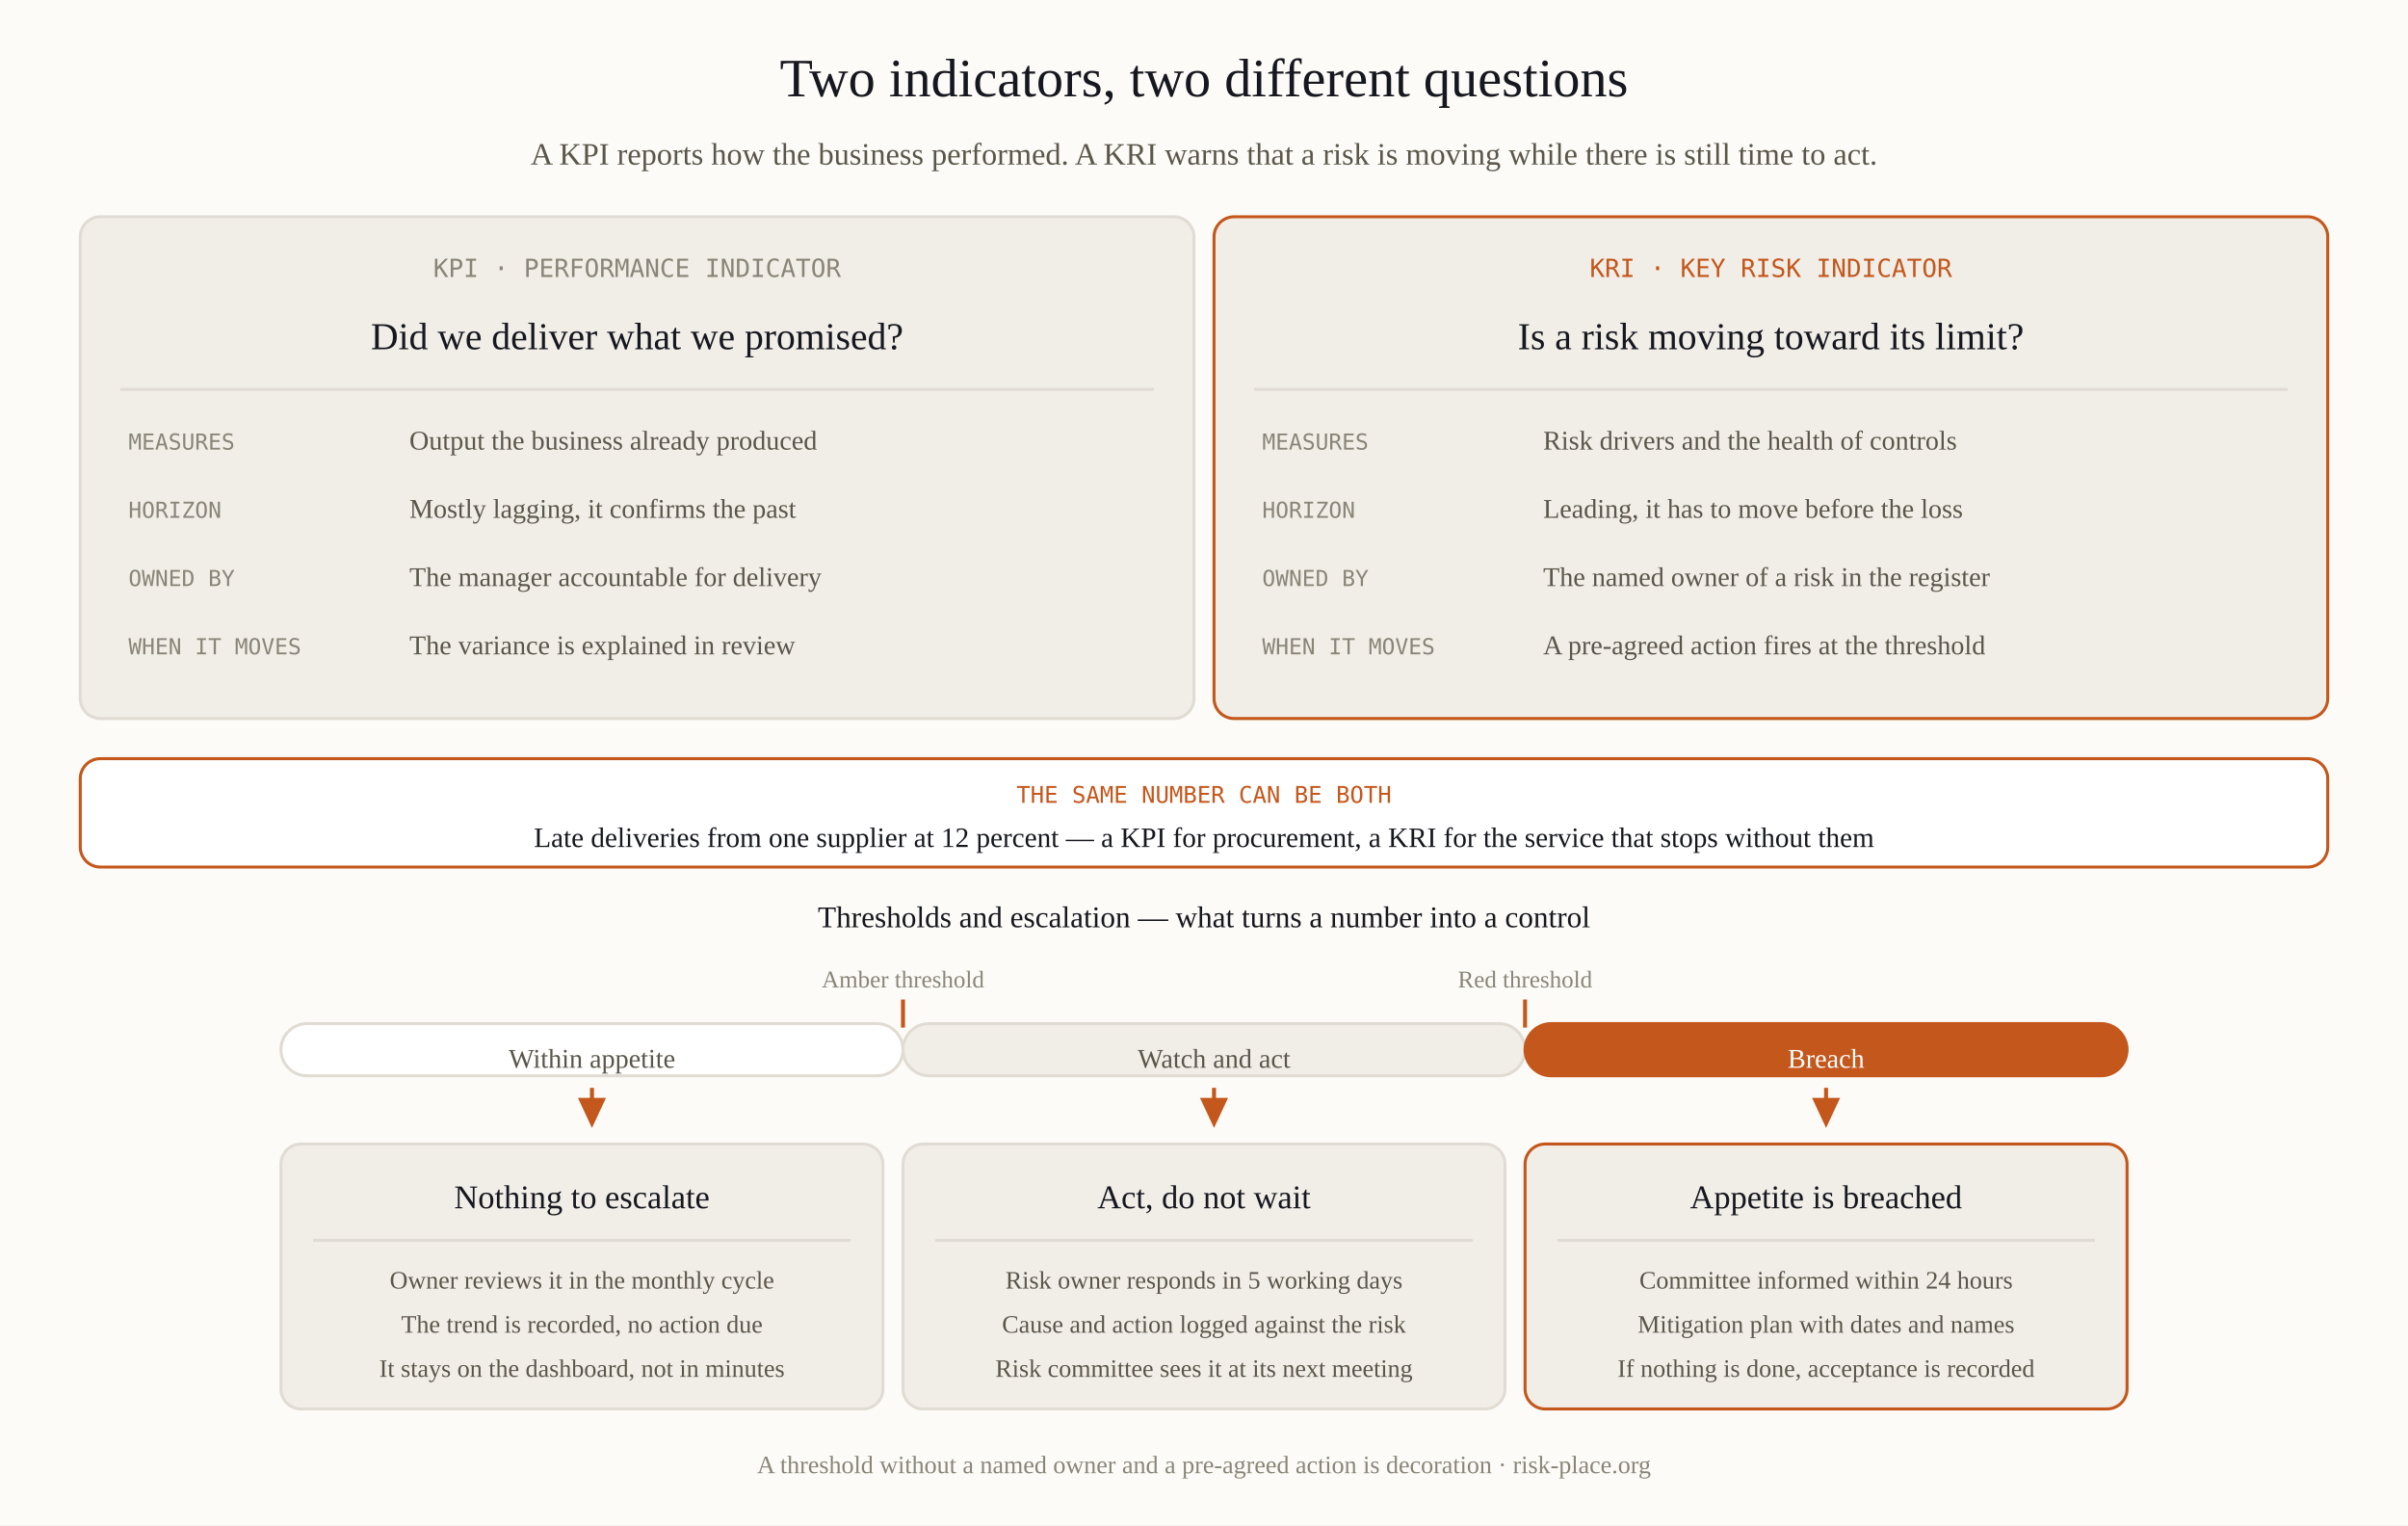
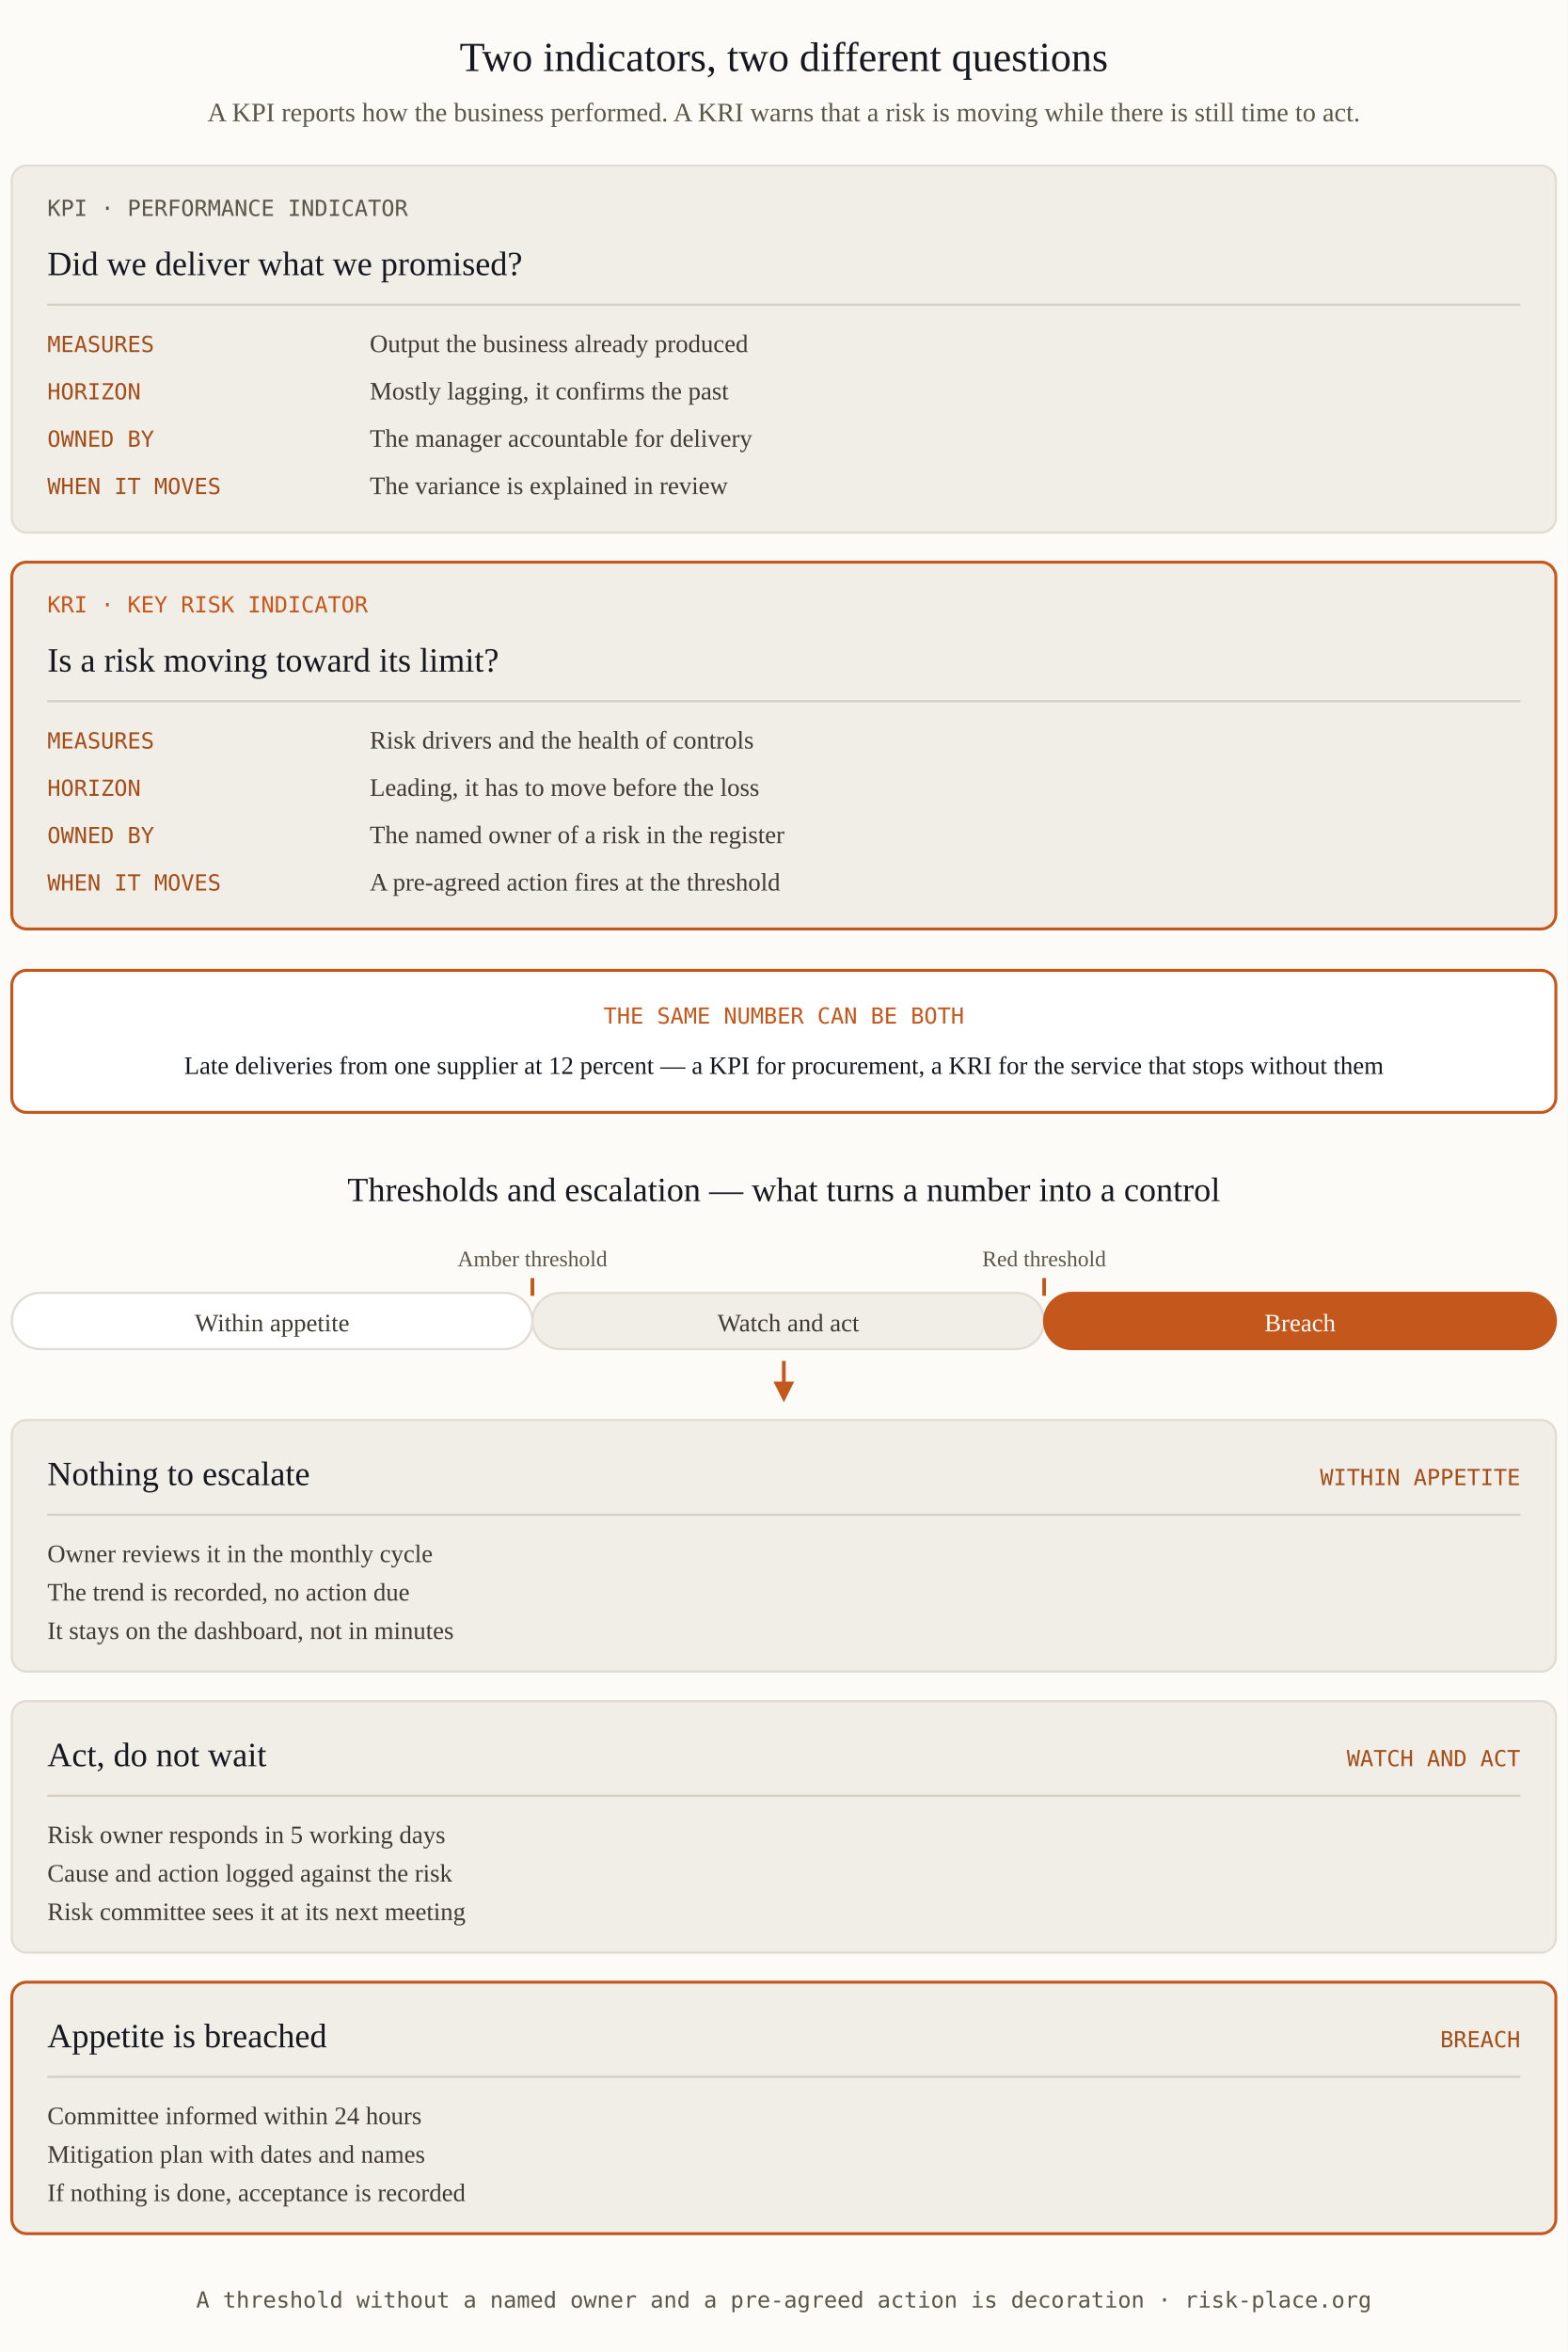
- <svg xmlns="http://www.w3.org/2000/svg" viewBox="0 0 1200 760" width="1200" height="760" role="img" aria-label="Comparison of a key performance indicator and a key risk indicator, with an amber and a red threshold on a scale and the escalation that each state requires">
-   <rect x="0" y="0" width="1200" height="760" fill="#FDFBF7" />
-   <text x="600" y="48" text-anchor="middle" font-family="Georgia, 'Times New Roman', serif" font-size="27" fill="#16181F">Two indicators, two different questions</text>
-   <text x="600" y="82" text-anchor="middle" font-family="Georgia, 'Times New Roman', serif" font-size="15.5" fill="#5B564A">A KPI reports how the business performed. A KRI warns that a risk is moving while there is still time to act.</text>
-   <rect x="40" y="108" width="555" height="250" rx="10" fill="#F1EEE8" stroke="#E1DCD3" stroke-width="1.5" />
-   <text x="317.5" y="138" text-anchor="middle" font-family="Consolas, monospace" font-size="12.5" fill="#8A8578">KPI · PERFORMANCE INDICATOR</text>
-   <text x="317.5" y="174" text-anchor="middle" font-family="Georgia, 'Times New Roman', serif" font-size="19" fill="#16181F">Did we deliver what we promised?</text>
-   <line x1="60" y1="194" x2="575" y2="194" stroke="#E1DCD3" stroke-width="1.5" />
-   <text x="64" y="224" text-anchor="start" font-family="Consolas, monospace" font-size="11" fill="#8A8578">MEASURES</text>
-   <text x="204" y="224" text-anchor="start" font-family="Georgia, 'Times New Roman', serif" font-size="13.5" fill="#5B564A">Output the business already produced</text>
-   <text x="64" y="258" text-anchor="start" font-family="Consolas, monospace" font-size="11" fill="#8A8578">HORIZON</text>
-   <text x="204" y="258" text-anchor="start" font-family="Georgia, 'Times New Roman', serif" font-size="13.5" fill="#5B564A">Mostly lagging, it confirms the past</text>
-   <text x="64" y="292" text-anchor="start" font-family="Consolas, monospace" font-size="11" fill="#8A8578">OWNED BY</text>
-   <text x="204" y="292" text-anchor="start" font-family="Georgia, 'Times New Roman', serif" font-size="13.5" fill="#5B564A">The manager accountable for delivery</text>
-   <text x="64" y="326" text-anchor="start" font-family="Consolas, monospace" font-size="11" fill="#8A8578">WHEN IT MOVES</text>
-   <text x="204" y="326" text-anchor="start" font-family="Georgia, 'Times New Roman', serif" font-size="13.5" fill="#5B564A">The variance is explained in review</text>
-   <rect x="605" y="108" width="555" height="250" rx="10" fill="#F1EEE8" stroke="#C4571C" stroke-width="1.5" />
-   <text x="882.5" y="138" text-anchor="middle" font-family="Consolas, monospace" font-size="12.5" fill="#C4571C">KRI · KEY RISK INDICATOR</text>
-   <text x="882.5" y="174" text-anchor="middle" font-family="Georgia, 'Times New Roman', serif" font-size="19" fill="#16181F">Is a risk moving toward its limit?</text>
-   <line x1="625" y1="194" x2="1140" y2="194" stroke="#E1DCD3" stroke-width="1.5" />
-   <text x="629" y="224" text-anchor="start" font-family="Consolas, monospace" font-size="11" fill="#8A8578">MEASURES</text>
-   <text x="769" y="224" text-anchor="start" font-family="Georgia, 'Times New Roman', serif" font-size="13.5" fill="#5B564A">Risk drivers and the health of controls</text>
-   <text x="629" y="258" text-anchor="start" font-family="Consolas, monospace" font-size="11" fill="#8A8578">HORIZON</text>
-   <text x="769" y="258" text-anchor="start" font-family="Georgia, 'Times New Roman', serif" font-size="13.5" fill="#5B564A">Leading, it has to move before the loss</text>
-   <text x="629" y="292" text-anchor="start" font-family="Consolas, monospace" font-size="11" fill="#8A8578">OWNED BY</text>
-   <text x="769" y="292" text-anchor="start" font-family="Georgia, 'Times New Roman', serif" font-size="13.5" fill="#5B564A">The named owner of a risk in the register</text>
-   <text x="629" y="326" text-anchor="start" font-family="Consolas, monospace" font-size="11" fill="#8A8578">WHEN IT MOVES</text>
-   <text x="769" y="326" text-anchor="start" font-family="Georgia, 'Times New Roman', serif" font-size="13.5" fill="#5B564A">A pre-agreed action fires at the threshold</text>
-   <rect x="40" y="378" width="1120" height="54" rx="10" fill="#FFFFFF" stroke="#C4571C" stroke-width="1.5" />
-   <text x="600" y="400" text-anchor="middle" font-family="Consolas, monospace" font-size="11.5" fill="#C4571C">THE SAME NUMBER CAN BE BOTH</text>
-   <text x="600" y="422" text-anchor="middle" font-family="Georgia, 'Times New Roman', serif" font-size="14" fill="#16181F">Late deliveries from one supplier at 12 percent — a KPI for procurement, a KRI for the service that stops without them</text>
-   <text x="600" y="462" text-anchor="middle" font-family="Georgia, 'Times New Roman', serif" font-size="15" fill="#16181F">Thresholds and escalation — what turns a number into a control</text>
-   <text x="450" y="492" text-anchor="middle" font-family="Georgia, 'Times New Roman', serif" font-size="12" fill="#8A8578">Amber threshold</text>
-   <line x1="450" y1="498" x2="450" y2="512" stroke="#C4571C" stroke-width="2" />
-   <text x="760" y="492" text-anchor="middle" font-family="Georgia, 'Times New Roman', serif" font-size="12" fill="#8A8578">Red threshold</text>
-   <line x1="760" y1="498" x2="760" y2="512" stroke="#C4571C" stroke-width="2" />
-   <rect x="140" y="510" width="310" height="26" rx="13" fill="#FFFFFF" stroke="#E1DCD3" stroke-width="1.5" />
-   <rect x="450" y="510" width="310" height="26" rx="13" fill="#F1EEE8" stroke="#E1DCD3" stroke-width="1.5" />
-   <rect x="760" y="510" width="300" height="26" rx="13" fill="#C4571C" stroke="#C4571C" stroke-width="1.5" />
-   <text x="295" y="532" text-anchor="middle" font-family="Georgia, 'Times New Roman', serif" font-size="13.5" fill="#5B564A">Within appetite</text>
-   <text x="605" y="532" text-anchor="middle" font-family="Georgia, 'Times New Roman', serif" font-size="13.5" fill="#5B564A">Watch and act</text>
-   <text x="910" y="532" text-anchor="middle" font-family="Georgia, 'Times New Roman', serif" font-size="13.5" fill="#FFFFFF">Breach</text>
-   <line x1="295" y1="542" x2="295" y2="548" stroke="#C4571C" stroke-width="2" />
-   <polygon points="288,547 295,562 302,547" fill="#C4571C" />
-   <line x1="605" y1="542" x2="605" y2="548" stroke="#C4571C" stroke-width="2" />
-   <polygon points="598,547 605,562 612,547" fill="#C4571C" />
-   <line x1="910" y1="542" x2="910" y2="548" stroke="#C4571C" stroke-width="2" />
-   <polygon points="903,547 910,562 917,547" fill="#C4571C" />
-   <rect x="140" y="570" width="300" height="132" rx="10" fill="#F1EEE8" stroke="#E1DCD3" stroke-width="1.5" />
-   <text x="290" y="602" text-anchor="middle" font-family="Georgia, 'Times New Roman', serif" font-size="16.5" fill="#16181F">Nothing to escalate</text>
-   <line x1="156" y1="618" x2="424" y2="618" stroke="#E1DCD3" stroke-width="1.5" />
-   <text x="290" y="642" text-anchor="middle" font-family="Georgia, 'Times New Roman', serif" font-size="12.5" fill="#5B564A">Owner reviews it in the monthly cycle</text>
-   <text x="290" y="664" text-anchor="middle" font-family="Georgia, 'Times New Roman', serif" font-size="12.5" fill="#5B564A">The trend is recorded, no action due</text>
-   <text x="290" y="686" text-anchor="middle" font-family="Georgia, 'Times New Roman', serif" font-size="12.5" fill="#5B564A">It stays on the dashboard, not in minutes</text>
-   <rect x="450" y="570" width="300" height="132" rx="10" fill="#F1EEE8" stroke="#E1DCD3" stroke-width="1.5" />
-   <text x="600" y="602" text-anchor="middle" font-family="Georgia, 'Times New Roman', serif" font-size="16.5" fill="#16181F">Act, do not wait</text>
-   <line x1="466" y1="618" x2="734" y2="618" stroke="#E1DCD3" stroke-width="1.5" />
-   <text x="600" y="642" text-anchor="middle" font-family="Georgia, 'Times New Roman', serif" font-size="12.5" fill="#5B564A">Risk owner responds in 5 working days</text>
-   <text x="600" y="664" text-anchor="middle" font-family="Georgia, 'Times New Roman', serif" font-size="12.5" fill="#5B564A">Cause and action logged against the risk</text>
-   <text x="600" y="686" text-anchor="middle" font-family="Georgia, 'Times New Roman', serif" font-size="12.5" fill="#5B564A">Risk committee sees it at its next meeting</text>
-   <rect x="760" y="570" width="300" height="132" rx="10" fill="#F1EEE8" stroke="#C4571C" stroke-width="1.5" />
-   <text x="910" y="602" text-anchor="middle" font-family="Georgia, 'Times New Roman', serif" font-size="16.5" fill="#16181F">Appetite is breached</text>
-   <line x1="776" y1="618" x2="1044" y2="618" stroke="#E1DCD3" stroke-width="1.5" />
-   <text x="910" y="642" text-anchor="middle" font-family="Georgia, 'Times New Roman', serif" font-size="12.5" fill="#5B564A">Committee informed within 24 hours</text>
-   <text x="910" y="664" text-anchor="middle" font-family="Georgia, 'Times New Roman', serif" font-size="12.5" fill="#5B564A">Mitigation plan with dates and names</text>
-   <text x="910" y="686" text-anchor="middle" font-family="Georgia, 'Times New Roman', serif" font-size="12.5" fill="#5B564A">If nothing is done, acceptance is recorded</text>
-   <text x="600" y="734" text-anchor="middle" font-family="Georgia, 'Times New Roman', serif" font-size="12.5" fill="#8A8578">A threshold without a named owner and a pre-agreed action is decoration · risk-place.org</text>
+ <svg xmlns="http://www.w3.org/2000/svg" viewBox="0 0 1060 1590" width="1060" height="1590" role="img" aria-label="Comparison of a key performance indicator and a key risk indicator, with an amber and a red threshold on a scale and the escalation that each state requires">
+   <rect x="0" y="0" width="1060" height="1590" fill="#FDFBF7" />
+   <text x="530" y="48" text-anchor="middle" font-family="Georgia, 'Times New Roman', serif" font-size="28" fill="#16181F">Two indicators, two different questions</text>
+   <text x="530" y="82" text-anchor="middle" font-family="Georgia, 'Times New Roman', serif" font-size="18" fill="#5B564A">A KPI reports how the business performed. A KRI warns that a risk is moving while there is still time to act.</text>
+   <rect x="8" y="112" width="1044" height="248" rx="10" fill="#F1EEE8" stroke="#E1DCD3" stroke-width="1.5" />
+   <text x="32" y="146" font-family="Consolas, monospace" font-size="15" fill="#5B564A">KPI · PERFORMANCE INDICATOR</text>
+   <text x="32" y="186" font-family="Georgia, 'Times New Roman', serif" font-size="23" fill="#16181F">Did we deliver what we promised?</text>
+   <line x1="32" y1="206" x2="1028" y2="206" stroke="#D6D0C4" stroke-width="1.5" />
+   <text x="32" y="238" font-family="Consolas, monospace" font-size="15" fill="#A34D19">MEASURES</text>
+   <text x="250" y="238" font-family="Georgia, 'Times New Roman', serif" font-size="17" fill="#3F3B33">Output the business already produced</text>
+   <text x="32" y="270" font-family="Consolas, monospace" font-size="15" fill="#A34D19">HORIZON</text>
+   <text x="250" y="270" font-family="Georgia, 'Times New Roman', serif" font-size="17" fill="#3F3B33">Mostly lagging, it confirms the past</text>
+   <text x="32" y="302" font-family="Consolas, monospace" font-size="15" fill="#A34D19">OWNED BY</text>
+   <text x="250" y="302" font-family="Georgia, 'Times New Roman', serif" font-size="17" fill="#3F3B33">The manager accountable for delivery</text>
+   <text x="32" y="334" font-family="Consolas, monospace" font-size="15" fill="#A34D19">WHEN IT MOVES</text>
+   <text x="250" y="334" font-family="Georgia, 'Times New Roman', serif" font-size="17" fill="#3F3B33">The variance is explained in review</text>
+   <rect x="8" y="380" width="1044" height="248" rx="10" fill="#F1EEE8" stroke="#C4571C" stroke-width="2" />
+   <text x="32" y="414" font-family="Consolas, monospace" font-size="15" fill="#C4571C">KRI · KEY RISK INDICATOR</text>
+   <text x="32" y="454" font-family="Georgia, 'Times New Roman', serif" font-size="23" fill="#16181F">Is a risk moving toward its limit?</text>
+   <line x1="32" y1="474" x2="1028" y2="474" stroke="#D6D0C4" stroke-width="1.5" />
+   <text x="32" y="506" font-family="Consolas, monospace" font-size="15" fill="#A34D19">MEASURES</text>
+   <text x="250" y="506" font-family="Georgia, 'Times New Roman', serif" font-size="17" fill="#3F3B33">Risk drivers and the health of controls</text>
+   <text x="32" y="538" font-family="Consolas, monospace" font-size="15" fill="#A34D19">HORIZON</text>
+   <text x="250" y="538" font-family="Georgia, 'Times New Roman', serif" font-size="17" fill="#3F3B33">Leading, it has to move before the loss</text>
+   <text x="32" y="570" font-family="Consolas, monospace" font-size="15" fill="#A34D19">OWNED BY</text>
+   <text x="250" y="570" font-family="Georgia, 'Times New Roman', serif" font-size="17" fill="#3F3B33">The named owner of a risk in the register</text>
+   <text x="32" y="602" font-family="Consolas, monospace" font-size="15" fill="#A34D19">WHEN IT MOVES</text>
+   <text x="250" y="602" font-family="Georgia, 'Times New Roman', serif" font-size="17" fill="#3F3B33">A pre-agreed action fires at the threshold</text>
+   <rect x="8" y="656" width="1044" height="96" rx="10" fill="#FFFFFF" stroke="#C4571C" stroke-width="2" />
+   <text x="530" y="692" text-anchor="middle" font-family="Consolas, monospace" font-size="15" fill="#C4571C">THE SAME NUMBER CAN BE BOTH</text>
+   <text x="530" y="726" text-anchor="middle" font-family="Georgia, 'Times New Roman', serif" font-size="17" fill="#16181F">Late deliveries from one supplier at 12 percent — a KPI for procurement, a KRI for the service that stops without them</text>
+   <text x="530" y="812" text-anchor="middle" font-family="Georgia, 'Times New Roman', serif" font-size="23" fill="#16181F">Thresholds and escalation — what turns a number into a control</text>
+   <text x="360" y="856" text-anchor="middle" font-family="Georgia, 'Times New Roman', serif" font-size="15" fill="#5B564A">Amber threshold</text>
+   <line x1="360" y1="864" x2="360" y2="876" stroke="#C4571C" stroke-width="2.5" />
+   <text x="706" y="856" text-anchor="middle" font-family="Georgia, 'Times New Roman', serif" font-size="15" fill="#5B564A">Red threshold</text>
+   <line x1="706" y1="864" x2="706" y2="876" stroke="#C4571C" stroke-width="2.5" />
+   <rect x="8" y="874" width="352" height="38" rx="19" fill="#FFFFFF" stroke="#E1DCD3" stroke-width="1.5" />
+   <rect x="360" y="874" width="346" height="38" rx="19" fill="#F1EEE8" stroke="#E1DCD3" stroke-width="1.5" />
+   <rect x="706" y="874" width="346" height="38" rx="19" fill="#C4571C" stroke="#C4571C" stroke-width="1.5" />
+   <text x="184" y="900" text-anchor="middle" font-family="Georgia, 'Times New Roman', serif" font-size="17" fill="#3F3B33">Within appetite</text>
+   <text x="533" y="900" text-anchor="middle" font-family="Georgia, 'Times New Roman', serif" font-size="17" fill="#3F3B33">Watch and act</text>
+   <text x="879" y="900" text-anchor="middle" font-family="Georgia, 'Times New Roman', serif" font-size="17" fill="#FFFFFF">Breach</text>
+   <line x1="530" y1="920" x2="530" y2="936" stroke="#C4571C" stroke-width="2.5" />
+   <polygon points="523,934 530,948 537,934" fill="#C4571C" />
+   <rect x="8" y="960" width="1044" height="170" rx="10" fill="#F1EEE8" stroke="#E1DCD3" stroke-width="1.5" />
+   <text x="32" y="1004" font-family="Georgia, 'Times New Roman', serif" font-size="23" fill="#16181F">Nothing to escalate</text>
+   <text x="1028" y="1004" text-anchor="end" font-family="Consolas, monospace" font-size="15" fill="#A34D19">WITHIN APPETITE</text>
+   <line x1="32" y1="1024" x2="1028" y2="1024" stroke="#D6D0C4" stroke-width="1.5" />
+   <text x="32" y="1056" font-family="Georgia, 'Times New Roman', serif" font-size="17" fill="#3F3B33">Owner reviews it in the monthly cycle</text>
+   <text x="32" y="1082" font-family="Georgia, 'Times New Roman', serif" font-size="17" fill="#3F3B33">The trend is recorded, no action due</text>
+   <text x="32" y="1108" font-family="Georgia, 'Times New Roman', serif" font-size="17" fill="#3F3B33">It stays on the dashboard, not in minutes</text>
+   <rect x="8" y="1150" width="1044" height="170" rx="10" fill="#F1EEE8" stroke="#E1DCD3" stroke-width="1.5" />
+   <text x="32" y="1194" font-family="Georgia, 'Times New Roman', serif" font-size="23" fill="#16181F">Act, do not wait</text>
+   <text x="1028" y="1194" text-anchor="end" font-family="Consolas, monospace" font-size="15" fill="#A34D19">WATCH AND ACT</text>
+   <line x1="32" y1="1214" x2="1028" y2="1214" stroke="#D6D0C4" stroke-width="1.5" />
+   <text x="32" y="1246" font-family="Georgia, 'Times New Roman', serif" font-size="17" fill="#3F3B33">Risk owner responds in 5 working days</text>
+   <text x="32" y="1272" font-family="Georgia, 'Times New Roman', serif" font-size="17" fill="#3F3B33">Cause and action logged against the risk</text>
+   <text x="32" y="1298" font-family="Georgia, 'Times New Roman', serif" font-size="17" fill="#3F3B33">Risk committee sees it at its next meeting</text>
+   <rect x="8" y="1340" width="1044" height="170" rx="10" fill="#F1EEE8" stroke="#C4571C" stroke-width="2" />
+   <text x="32" y="1384" font-family="Georgia, 'Times New Roman', serif" font-size="23" fill="#16181F">Appetite is breached</text>
+   <text x="1028" y="1384" text-anchor="end" font-family="Consolas, monospace" font-size="15" fill="#A34D19">BREACH</text>
+   <line x1="32" y1="1404" x2="1028" y2="1404" stroke="#D6D0C4" stroke-width="1.5" />
+   <text x="32" y="1436" font-family="Georgia, 'Times New Roman', serif" font-size="17" fill="#3F3B33">Committee informed within 24 hours</text>
+   <text x="32" y="1462" font-family="Georgia, 'Times New Roman', serif" font-size="17" fill="#3F3B33">Mitigation plan with dates and names</text>
+   <text x="32" y="1488" font-family="Georgia, 'Times New Roman', serif" font-size="17" fill="#3F3B33">If nothing is done, acceptance is recorded</text>
+   <text x="530" y="1560" text-anchor="middle" font-family="Consolas, monospace" font-size="15" fill="#5B564A">A threshold without a named owner and a pre-agreed action is decoration · risk-place.org</text>
</svg>
